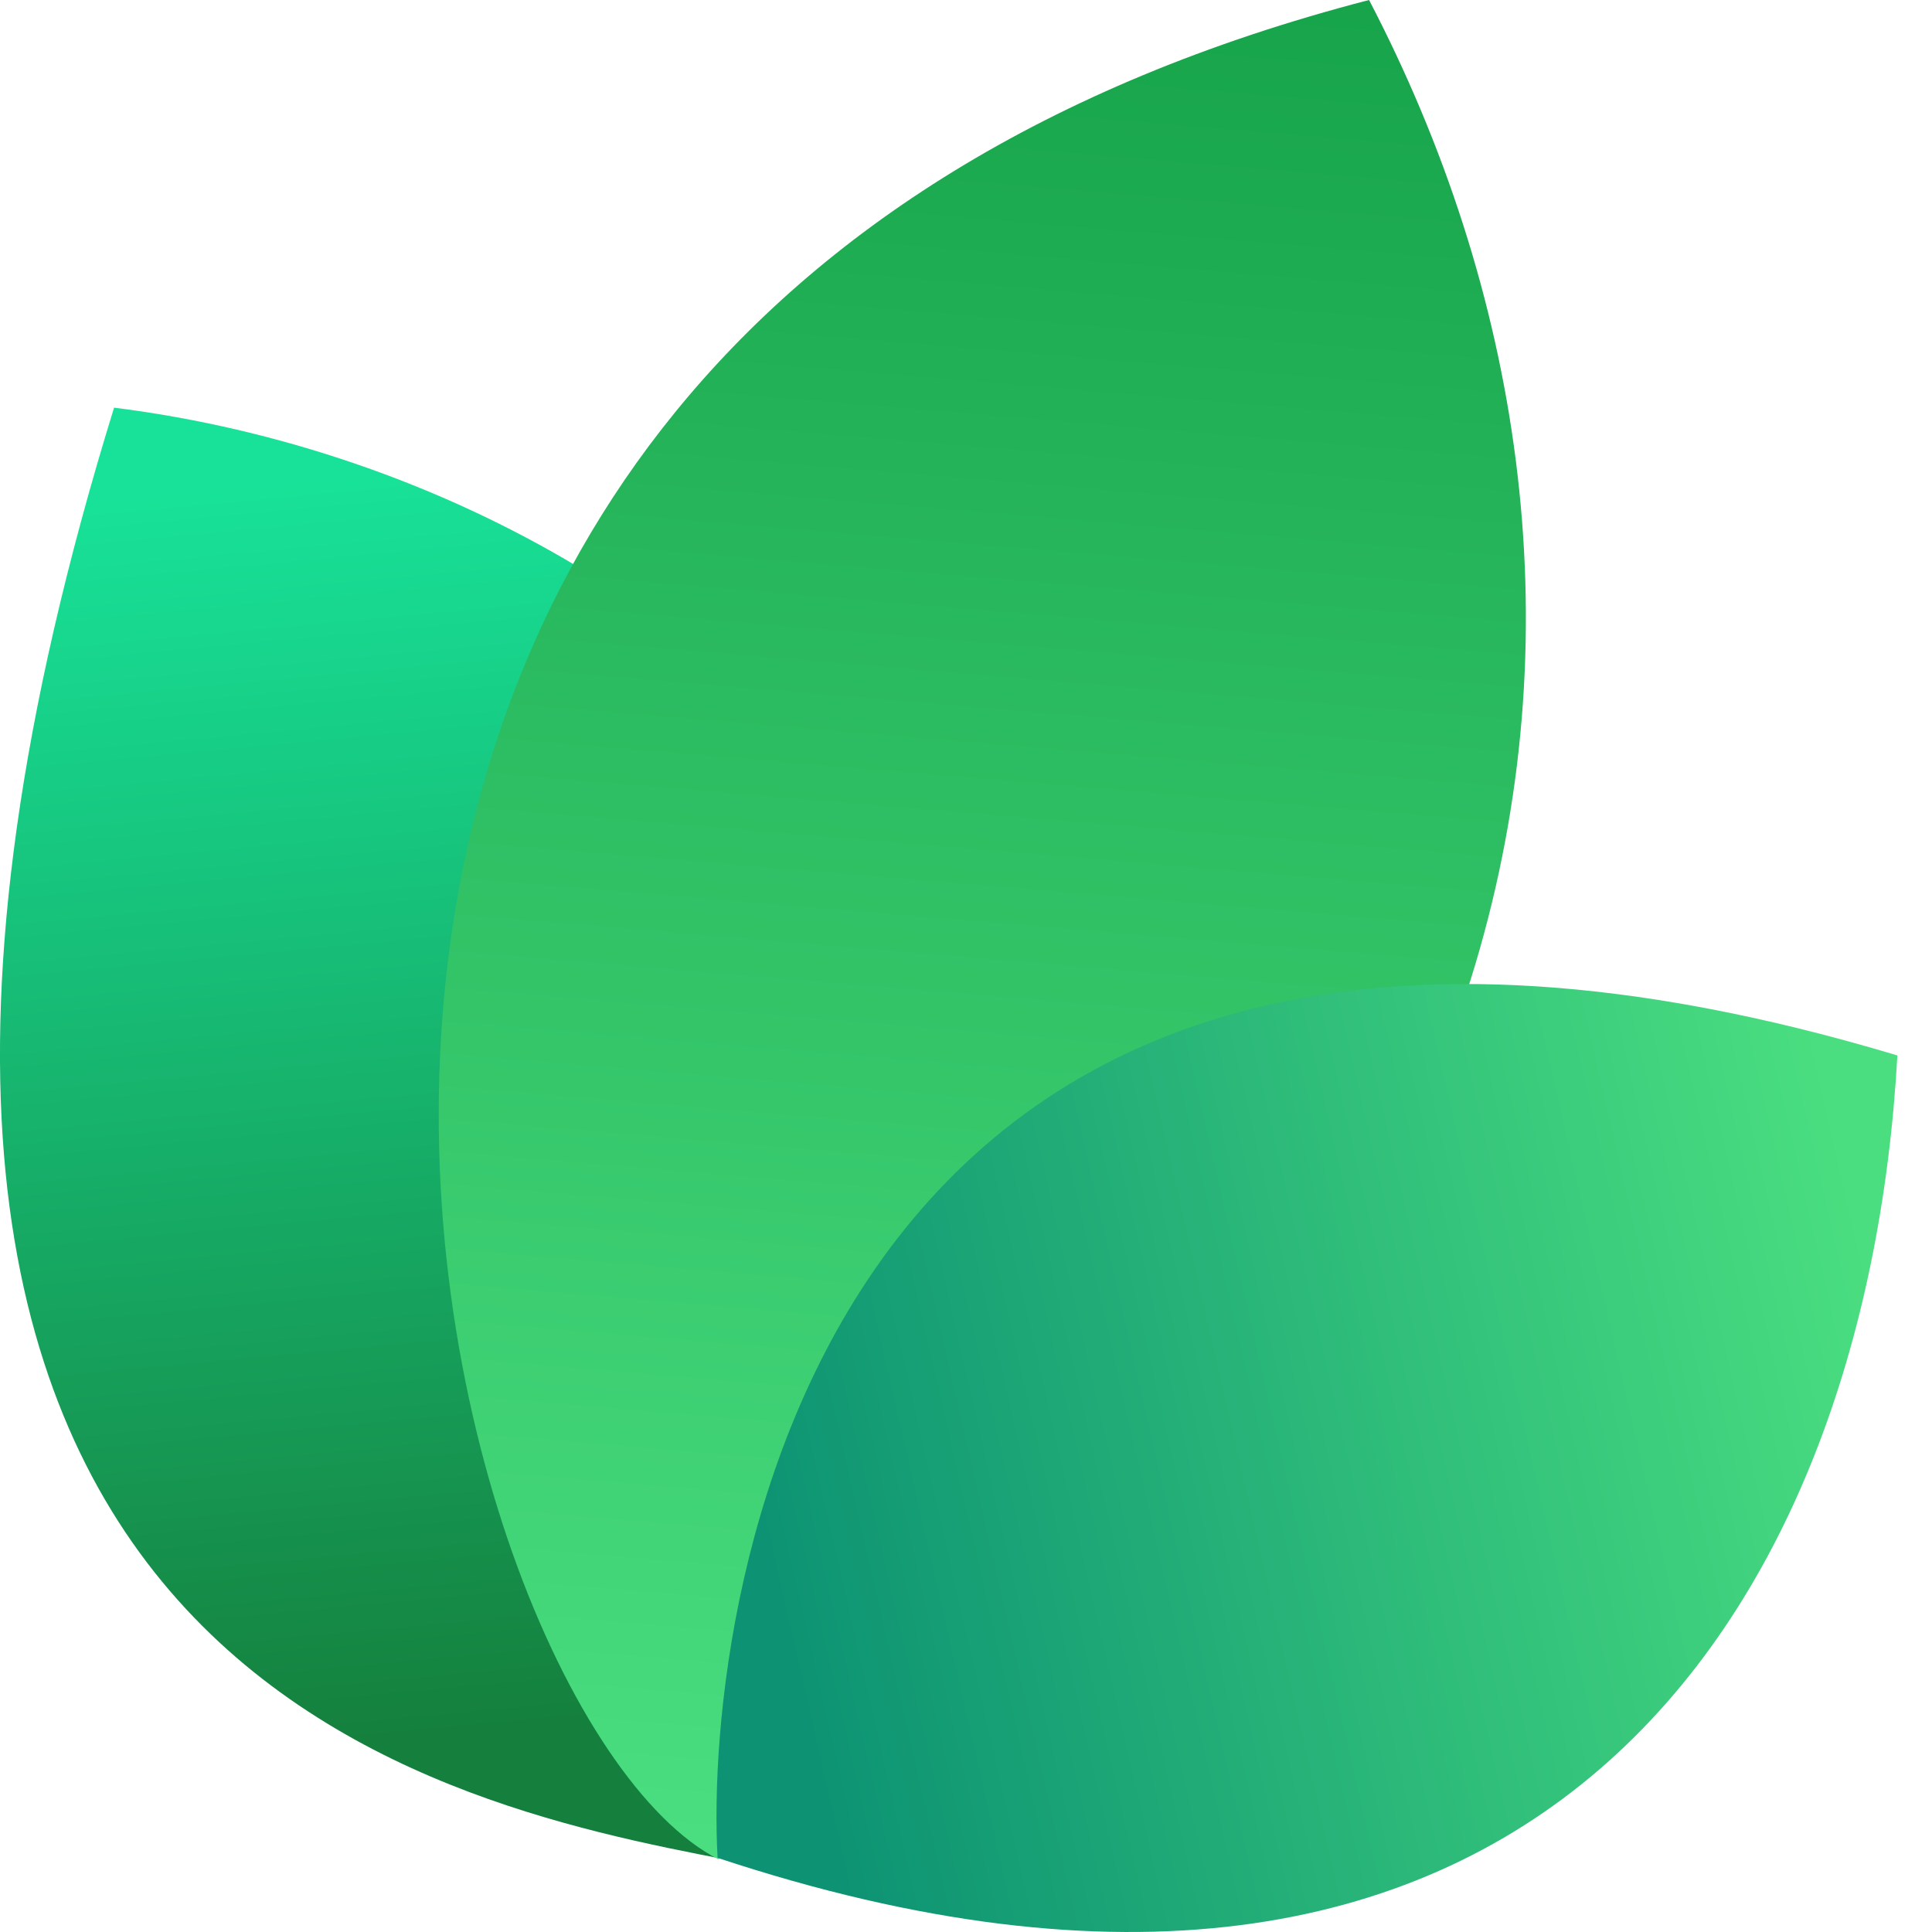
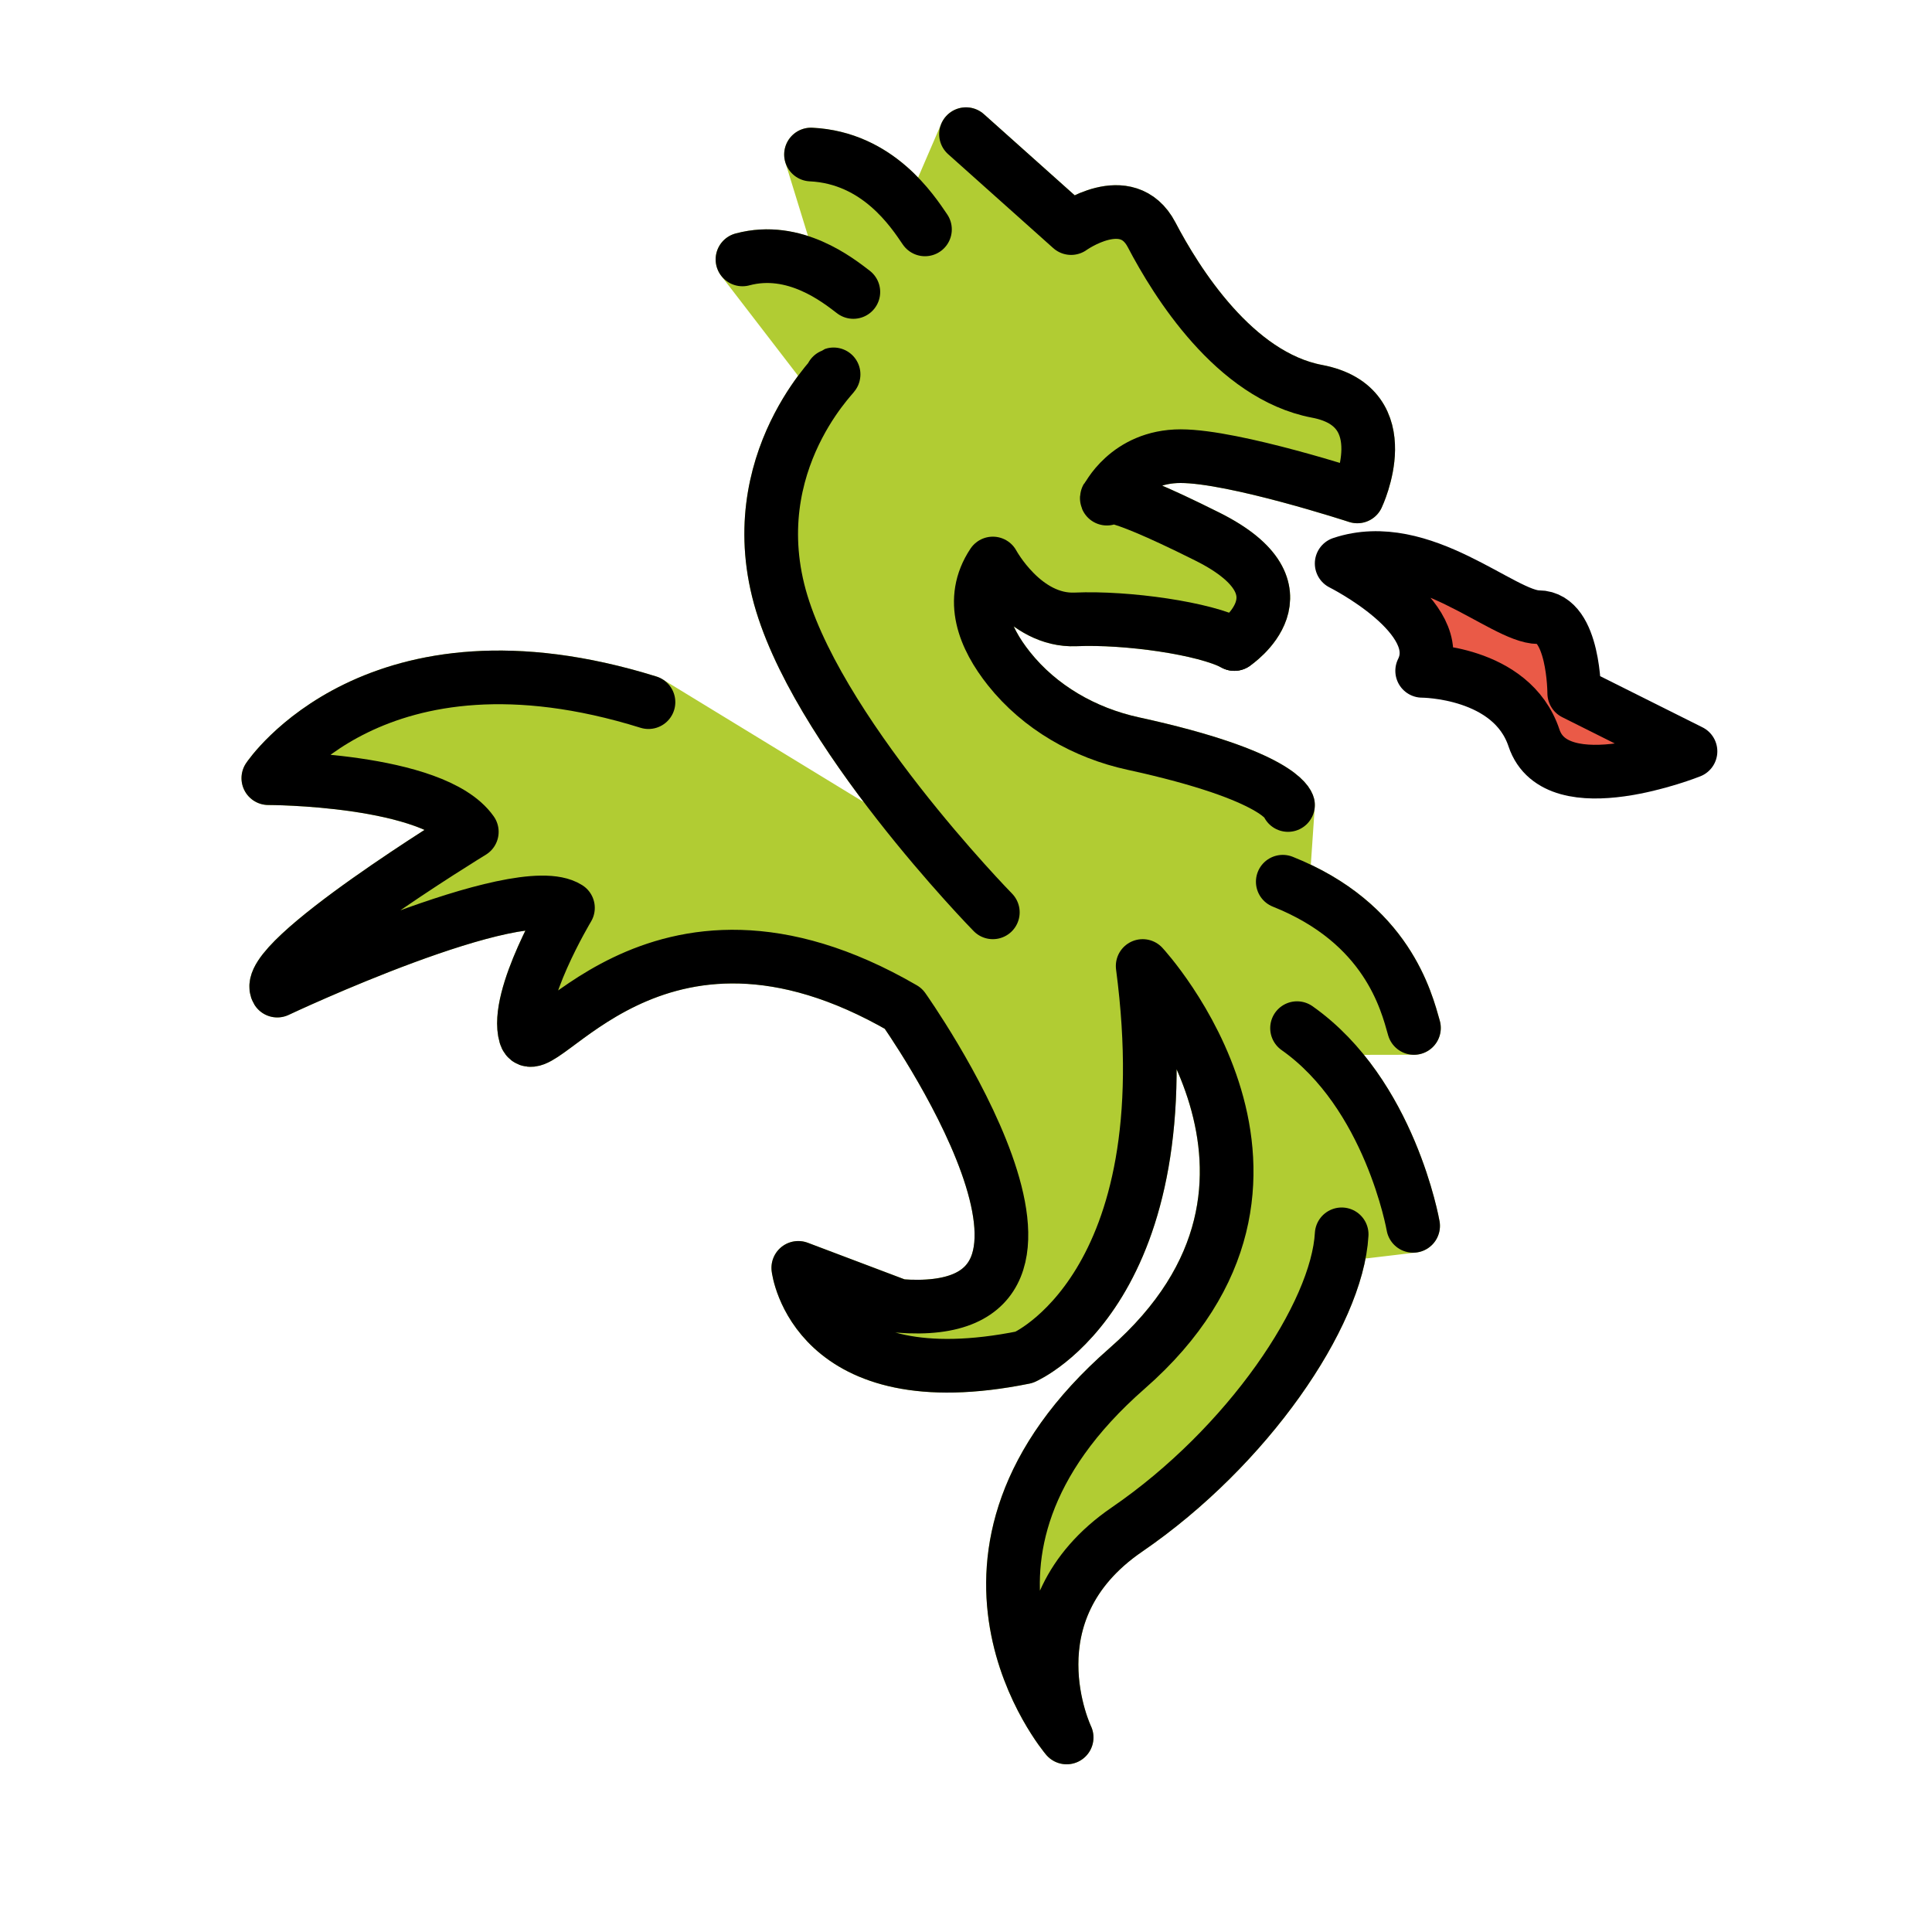
- <svg xmlns="http://www.w3.org/2000/svg" width="24" height="24" viewBox="0 0 24 24" fill="none">
-   <path d="M9.061 23.108C5.268 22.377 -3.391 20.627 1.417 5.064C9.634 6.099 16.973 14.064 9.061 23.108Z" fill="url(#paint0_linear_17557_2021)" />
-   <path d="M8.919 23.094C5.276 21.222 0.784 4.209 17.007 0C20.757 7.193 19.621 16.545 8.919 23.094Z" fill="url(#paint1_linear_17557_2021)" />
-   <path d="M8.914 23.079C8.735 19.882 10.159 9.085 23.57 13.111C23.181 20.123 18.984 26.418 8.914 23.079Z" fill="url(#paint2_linear_17557_2021)" />
-   <defs>
-     <linearGradient id="paint0_linear_17557_2021" x1="3.776" y1="5.916" x2="5.232" y2="21.559" gradientUnits="userSpaceOnUse">
-       <stop stop-color="#18E299" />
-       <stop offset="1" stop-color="#15803D" />
-     </linearGradient>
-     <linearGradient id="paint1_linear_17557_2021" x1="12.171" y1="-0.718" x2="10.19" y2="22.983" gradientUnits="userSpaceOnUse">
-       <stop stop-color="#16A34A" />
-       <stop offset="1" stop-color="#4ADE80" />
-     </linearGradient>
-     <linearGradient id="paint2_linear_17557_2021" x1="23.133" y1="15.353" x2="9.338" y2="18.52" gradientUnits="userSpaceOnUse">
-       <stop stop-color="#4ADE80" />
-       <stop offset="1" stop-color="#0D9373" />
-     </linearGradient>
-   </defs>
+ <svg xmlns="http://www.w3.org/2000/svg" width="800px" height="800px" viewBox="0 0 72 72" id="emoji">
+   <g id="color">
+     <path fill="#B1CC33" stroke="#B1CC33" stroke-linecap="round" stroke-linejoin="round" stroke-miterlimit="10" stroke-width="2" d="M46,24c-1.083-0.583-4-1-5.917-0.917C38.167,23.167,37,21,37,21c-0.9,1.35-0.315,2.768,0.601,3.918 c1.151,1.446,2.822,2.398,4.629,2.792C47.727,28.907,48,30,48,30l-0.195,2.858 c3.891,1.55,4.609,4.458,4.889,5.45l-4.358,0.008c3.47,2.442,4.326,7.368,4.326,7.368L50,46 c-0.167,3-3.5,7.917-8,11s-2.25,7.75-2.25,7.75S34,58,42,51s0.583-15,0.583-15c1.583,12-4.417,14.583-4.417,14.583 C30.333,52.167,29.75,47.25,29.75,47.25l3.75,1.417c8.5,0.667,0.167-11.083,0.167-11.083 C24.333,32.167,20,40,19.583,38.583c-0.417-1.417,1.583-4.75,1.583-4.75c-1.833-1.167-10.833,3.083-10.833,3.083 C9.667,35.833,17.583,31,17.583,31C16.167,29,10,29,10,29s4-6,14.167-2.833L37,34c0,0-6.737-6.876-8-12 c-1.28-5.192,2.618-8.493,2-8l-3.331-4.332c1.943-0.522,3.567,0.781,4.132,1.213l-1.578-5.122 c2.502,0.121,3.789,2.118,4.247,2.79L36,5l3.917,3.5c0,0,2.083-1.5,3,0.25C43.833,10.5,46,14,49.083,14.583 c3.083,0.583,1.5,3.917,1.5,3.917S46,17,44,17s-2.75,1.583-2.75,1.583S41,18,45,20S46,24,46,24" />
+     <path fill="#EA5A47" stroke="none" d="M50,21c0,0,4,2,3,4c0,0,3.333,0,4.167,2.5C58,30,63,28,63,28l-4.333-2.167c0,0,0-2.833-1.333-2.833 C56,23,53,20,50,21z" />
+   </g>
+   <g id="hair" />
+   <g id="skin" />
+   <g id="skin-shadow" />
+   <g id="line">
+     <path fill="none" stroke="#000000" stroke-linecap="round" stroke-linejoin="round" stroke-miterlimit="10" stroke-width="2" d="M52.663,45.684c0,0-0.857-4.926-4.326-7.368" />
+     <path fill="none" stroke="#000000" stroke-linecap="round" stroke-linejoin="round" stroke-miterlimit="10" stroke-width="2" d="M52.694,38.309c-0.281-0.993-0.998-3.9-4.889-5.45" />
+     <path fill="none" stroke="#000000" stroke-linecap="round" stroke-linejoin="round" stroke-miterlimit="10" stroke-width="2" d="M48,30c0,0-0.273-1.093-5.771-2.29c-1.806-0.393-3.478-1.345-4.629-2.792C36.685,23.767,36.1,22.35,37,21 c0,0,1.167,2.167,3.083,2.083C42,23,44.917,23.417,46,24" />
+     <path fill="none" stroke="#000000" stroke-linecap="round" stroke-linejoin="round" stroke-miterlimit="10" stroke-width="2" d="M46,24c0,0,3-2-1-4s-3.75-1.417-3.75-1.417S42,17,44,17s6.583,1.5,6.583,1.5s1.583-3.333-1.5-3.917 C46,14,43.833,10.5,42.917,8.75c-0.917-1.75-3-0.25-3-0.25L36,5" />
+     <path fill="none" stroke="#000000" stroke-linecap="round" stroke-linejoin="round" stroke-miterlimit="10" stroke-width="2" d="M24.167,26.167C14,23,10,29,10,29s6.167,0,7.583,2c0,0-7.917,4.833-7.25,5.917c0,0,9-4.25,10.833-3.083 c0,0-2,3.333-1.583,4.75c0.417,1.417,4.75-6.417,14.083-1c0,0,8.333,11.75-0.167,11.083L29.75,47.25 c0,0,0.583,4.917,8.417,3.333c0,0,6-2.583,4.417-14.583c0,0,7.417,8-0.583,15s-2.25,13.75-2.25,13.75S37.5,60.083,42,57 s7.833-8,8-11" />
+     <path fill="none" stroke="#000000" stroke-linecap="round" stroke-linejoin="round" stroke-miterlimit="10" stroke-width="2" d="M31,14c0.618-0.493-3.28,2.808-2,8c1.263,5.124,8,12,8,12" />
+     <path fill="none" stroke="#000000" stroke-linecap="round" stroke-linejoin="round" stroke-miterlimit="10" stroke-width="2" d="M34.471,8.549c-0.458-0.672-1.745-2.669-4.247-2.79" />
+     <path fill="none" stroke="#000000" stroke-linecap="round" stroke-linejoin="round" stroke-miterlimit="10" stroke-width="2" d="M31.802,10.881c-0.565-0.432-2.189-1.735-4.132-1.213" />
+     <path fill="none" stroke="#000000" stroke-linecap="round" stroke-linejoin="round" stroke-miterlimit="10" stroke-width="2" d="M50,21c0,0,4,2,3,4c0,0,3.333,0,4.167,2.5C58,30,63,28,63,28l-4.333-2.167c0,0,0-2.833-1.333-2.833C56,23,53,20,50,21z" />
+   </g>
</svg>
